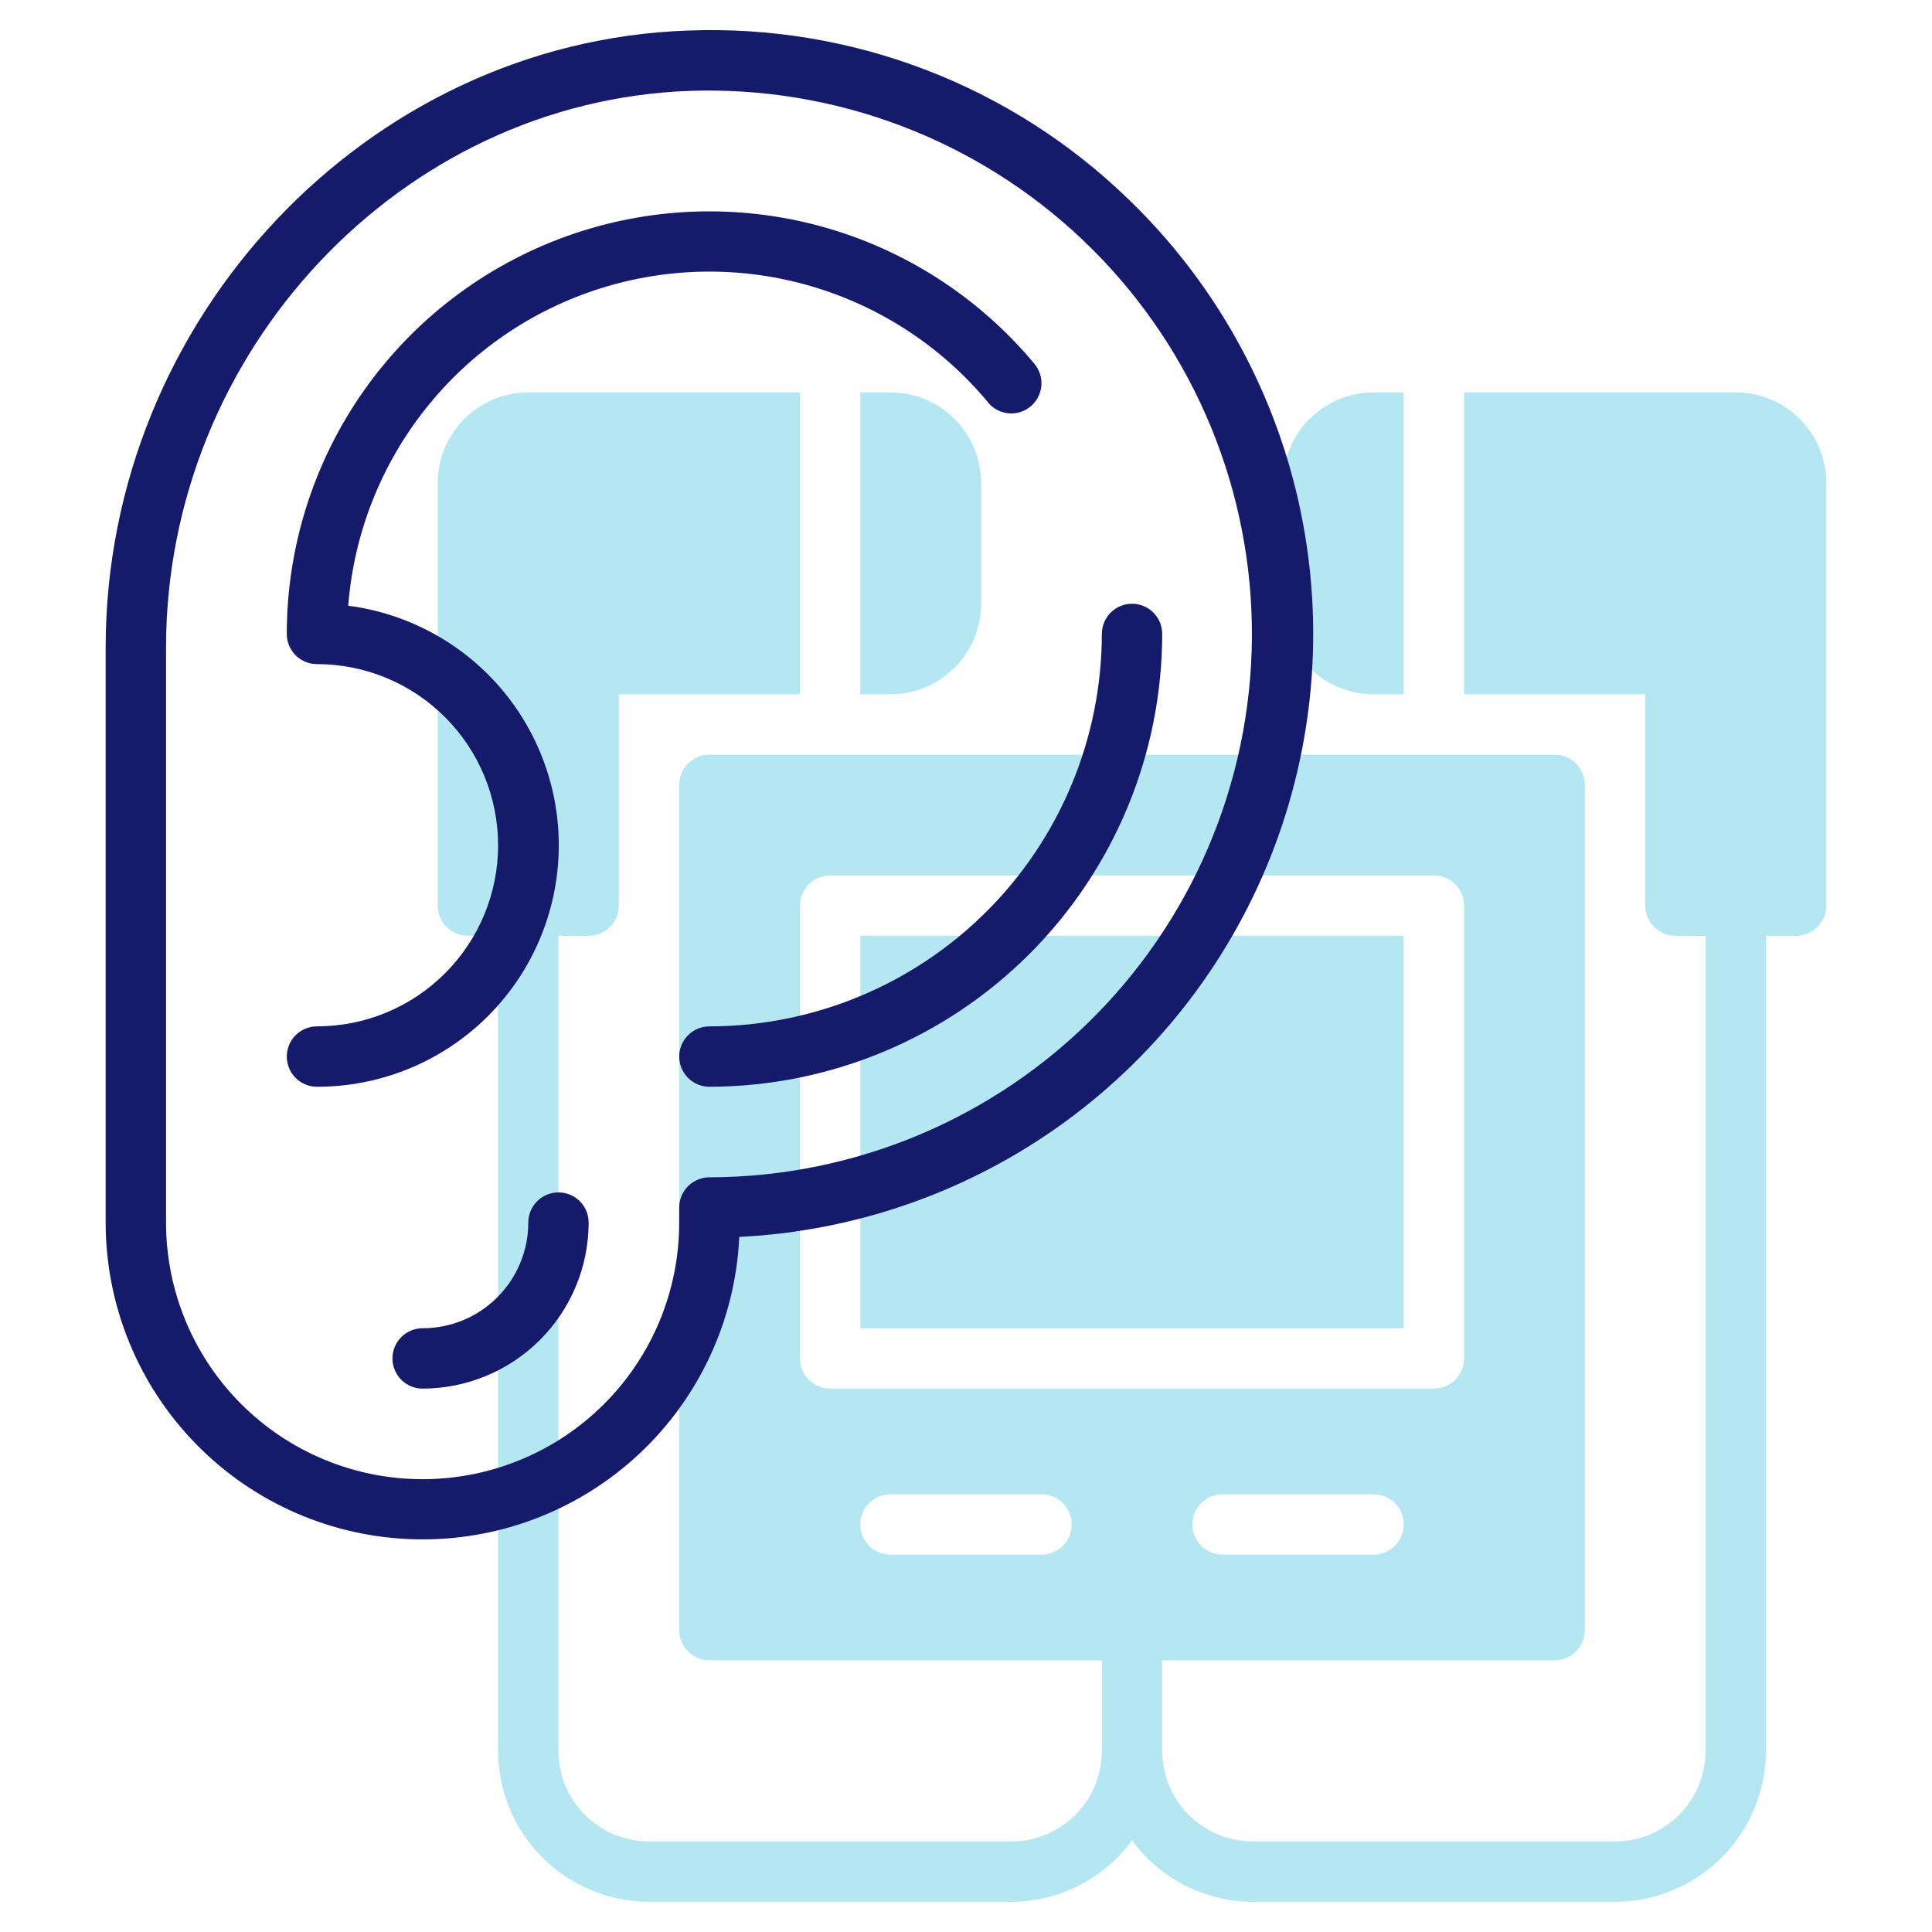
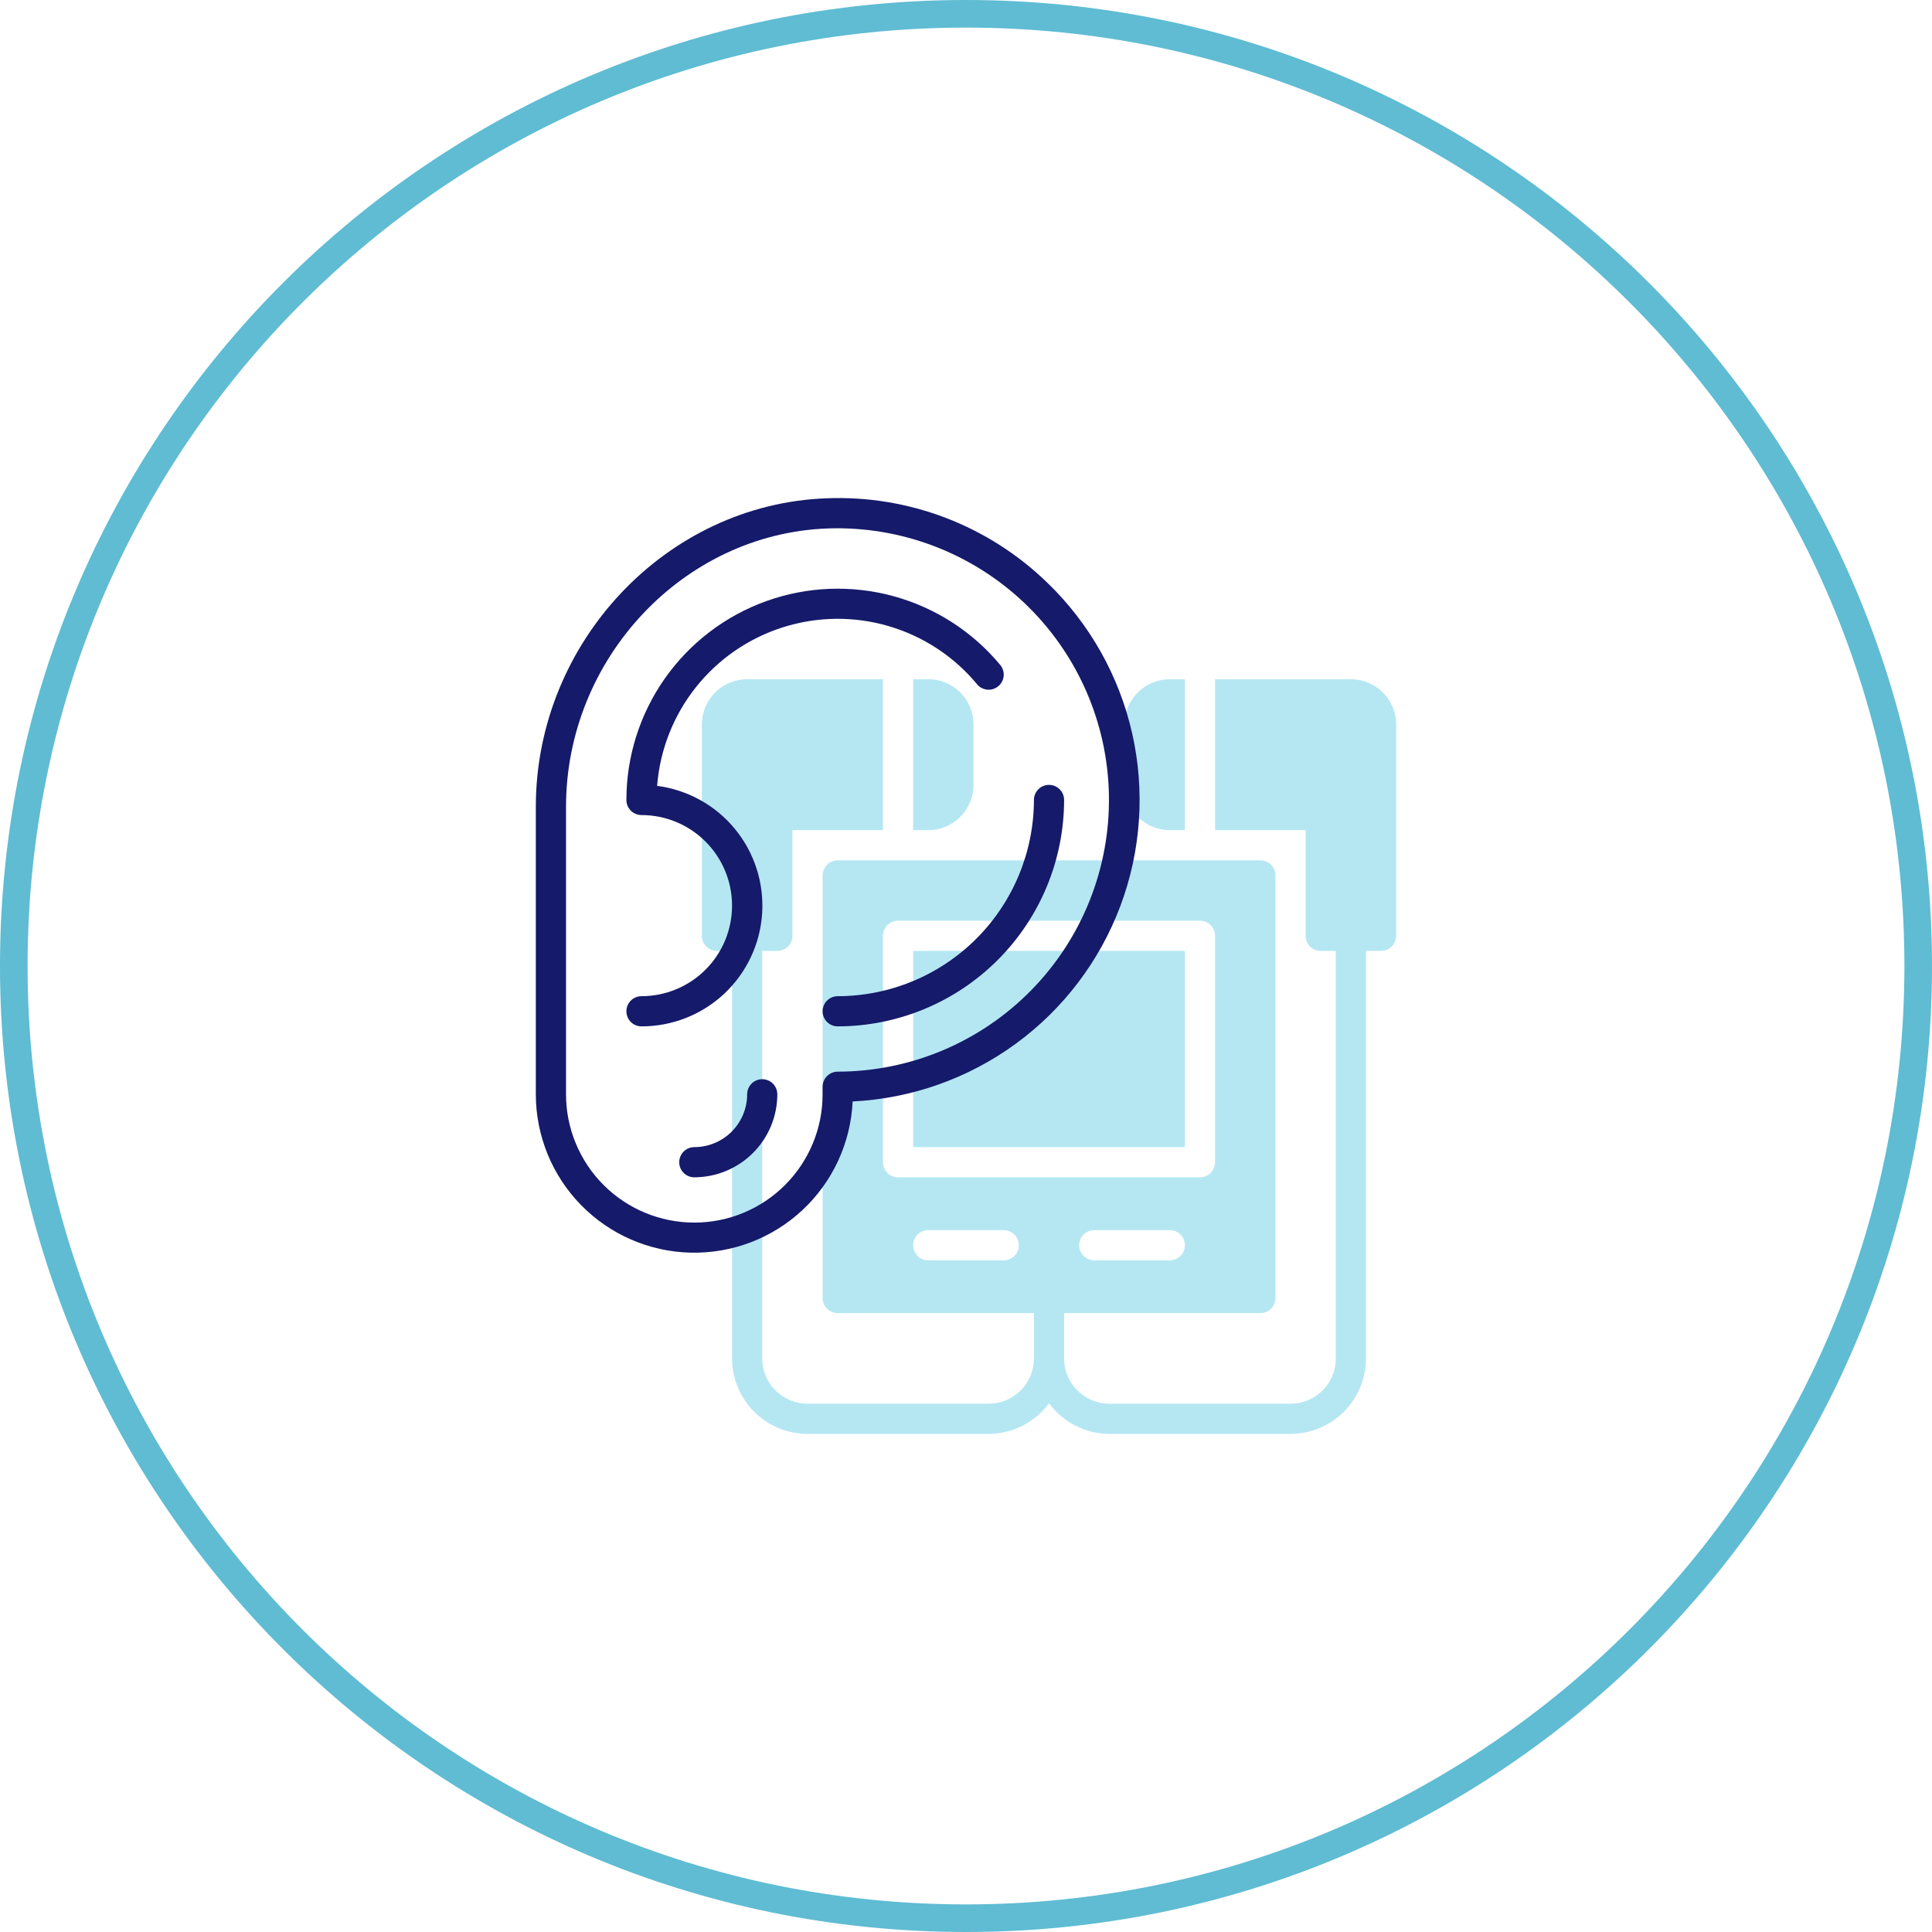
- <svg xmlns="http://www.w3.org/2000/svg" width="70" height="70" viewBox="0 0 70 70" fill="none">
-   <path d="M35.547 21.875V17.5C35.547 16.63 35.201 15.795 34.586 15.18C33.971 14.565 33.136 14.219 32.266 14.219H31.172V25.156H32.266C33.136 25.156 33.971 24.811 34.586 24.195C35.201 23.58 35.547 22.745 35.547 21.875Z" fill="#B5E7F3" />
-   <path d="M62.891 14.219H53.047V25.156H59.609V32.812C59.609 33.103 59.725 33.381 59.93 33.586C60.135 33.791 60.413 33.906 60.703 33.906H61.797V63.438C61.797 64.308 61.451 65.142 60.836 65.758C60.221 66.373 59.386 66.719 58.516 66.719H45.391C44.52 66.719 43.686 66.373 43.07 65.758C42.455 65.142 42.109 64.308 42.109 63.438V60.156H56.328C56.618 60.156 56.896 60.041 57.102 59.836C57.307 59.631 57.422 59.353 57.422 59.062V28.438C57.422 28.147 57.307 27.869 57.102 27.664C56.896 27.459 56.618 27.344 56.328 27.344H25.703C25.413 27.344 25.135 27.459 24.93 27.664C24.725 27.869 24.609 28.147 24.609 28.438V59.062C24.609 59.353 24.725 59.631 24.93 59.836C25.135 60.041 25.413 60.156 25.703 60.156H39.922V63.438C39.922 64.308 39.576 65.142 38.961 65.758C38.346 66.373 37.511 66.719 36.641 66.719H23.516C22.645 66.719 21.811 66.373 21.195 65.758C20.58 65.142 20.234 64.308 20.234 63.438V33.906H21.328C21.618 33.906 21.896 33.791 22.102 33.586C22.307 33.381 22.422 33.103 22.422 32.812V25.156H28.984V14.219H19.141C18.27 14.219 17.436 14.565 16.82 15.18C16.205 15.795 15.859 16.63 15.859 17.5V32.812C15.859 33.103 15.975 33.381 16.18 33.586C16.385 33.791 16.663 33.906 16.953 33.906H18.047V63.438C18.049 64.887 18.625 66.277 19.651 67.303C20.676 68.328 22.066 68.904 23.516 68.906H36.641C37.493 68.904 38.333 68.702 39.092 68.316C39.852 67.93 40.511 67.371 41.016 66.685C41.52 67.371 42.179 67.93 42.939 68.316C43.699 68.702 44.538 68.904 45.391 68.906H58.516C59.965 68.904 61.355 68.328 62.381 67.303C63.406 66.277 63.983 64.887 63.984 63.438V33.906H65.078C65.368 33.906 65.646 33.791 65.852 33.586C66.057 33.381 66.172 33.103 66.172 32.812V17.5C66.172 16.63 65.826 15.795 65.211 15.18C64.596 14.565 63.761 14.219 62.891 14.219ZM49.766 56.328H44.297C44.007 56.328 43.729 56.213 43.523 56.008C43.318 55.803 43.203 55.525 43.203 55.234C43.203 54.944 43.318 54.666 43.523 54.461C43.729 54.256 44.007 54.141 44.297 54.141H49.766C50.056 54.141 50.334 54.256 50.539 54.461C50.744 54.666 50.859 54.944 50.859 55.234C50.859 55.525 50.744 55.803 50.539 56.008C50.334 56.213 50.056 56.328 49.766 56.328ZM37.734 56.328H32.266C31.976 56.328 31.697 56.213 31.492 56.008C31.287 55.803 31.172 55.525 31.172 55.234C31.172 54.944 31.287 54.666 31.492 54.461C31.697 54.256 31.976 54.141 32.266 54.141H37.734C38.025 54.141 38.303 54.256 38.508 54.461C38.713 54.666 38.828 54.944 38.828 55.234C38.828 55.525 38.713 55.803 38.508 56.008C38.303 56.213 38.025 56.328 37.734 56.328ZM30.078 50.312C29.788 50.312 29.51 50.197 29.305 49.992C29.1 49.787 28.984 49.509 28.984 49.219V32.812C28.984 32.522 29.1 32.244 29.305 32.039C29.51 31.834 29.788 31.719 30.078 31.719H51.953C52.243 31.719 52.521 31.834 52.727 32.039C52.932 32.244 53.047 32.522 53.047 32.812V49.219C53.047 49.509 52.932 49.787 52.727 49.992C52.521 50.197 52.243 50.312 51.953 50.312H30.078Z" fill="#B5E7F3" />
-   <path d="M49.766 25.156H50.859V14.219H49.766C48.895 14.219 48.061 14.565 47.445 15.18C46.83 15.795 46.484 16.63 46.484 17.5V21.875C46.484 22.745 46.83 23.58 47.445 24.195C48.061 24.811 48.895 25.156 49.766 25.156Z" fill="#B5E7F3" />
-   <path d="M31.172 33.906H50.859V48.125H31.172V33.906Z" fill="#B5E7F3" />
-   <path d="M40.892 7.225C38.781 5.175 36.276 3.576 33.528 2.524C30.78 1.473 27.847 0.991 24.907 1.108C13.285 1.52 3.828 11.549 3.828 23.465V44.297C3.83 47.297 5.005 50.177 7.103 52.321C9.2 54.466 12.054 55.705 15.053 55.772C18.052 55.84 20.958 54.732 23.151 52.685C25.343 50.637 26.648 47.813 26.785 44.816C31.047 44.606 35.155 43.153 38.602 40.637C42.049 38.12 44.685 34.651 46.185 30.655C47.684 26.66 47.983 22.313 47.043 18.15C46.103 13.987 43.965 10.19 40.894 7.226L40.892 7.225ZM25.703 42.656C25.413 42.656 25.135 42.772 24.93 42.977C24.725 43.182 24.609 43.46 24.609 43.75V44.297C24.609 46.763 23.63 49.127 21.886 50.871C20.143 52.614 17.778 53.594 15.312 53.594C12.847 53.594 10.482 52.614 8.739 50.871C6.995 49.127 6.016 46.763 6.016 44.297V23.465C6.016 12.714 14.525 3.668 24.985 3.293C27.596 3.202 30.199 3.632 32.643 4.557C35.087 5.482 37.322 6.885 39.218 8.682C41.114 10.48 42.634 12.638 43.687 15.029C44.741 17.42 45.309 19.997 45.356 22.61C45.404 25.222 44.931 27.818 43.965 30.246C42.999 32.674 41.56 34.885 39.73 36.751C37.901 38.617 35.719 40.1 33.31 41.114C30.902 42.128 28.316 42.652 25.703 42.656Z" fill="#151A6A" />
-   <path d="M41.016 21.875C40.725 21.875 40.447 21.99 40.242 22.195C40.037 22.401 39.922 22.679 39.922 22.969C39.917 26.738 38.418 30.352 35.752 33.018C33.087 35.684 29.473 37.183 25.703 37.188C25.413 37.188 25.135 37.303 24.93 37.508C24.725 37.713 24.609 37.991 24.609 38.281C24.609 38.571 24.725 38.849 24.93 39.055C25.135 39.26 25.413 39.375 25.703 39.375C30.053 39.37 34.223 37.64 37.299 34.564C40.374 31.489 42.105 27.318 42.109 22.969C42.109 22.679 41.994 22.401 41.789 22.195C41.584 21.99 41.306 21.875 41.016 21.875Z" fill="#151A6A" />
-   <path d="M20.234 43.203C19.944 43.203 19.666 43.318 19.461 43.523C19.256 43.729 19.141 44.007 19.141 44.297C19.141 45.312 18.737 46.286 18.019 47.004C17.302 47.722 16.328 48.125 15.312 48.125C15.022 48.125 14.744 48.24 14.539 48.445C14.334 48.651 14.219 48.929 14.219 49.219C14.219 49.509 14.334 49.787 14.539 49.992C14.744 50.197 15.022 50.312 15.312 50.312C16.907 50.31 18.436 49.676 19.564 48.548C20.692 47.421 21.326 45.892 21.328 44.297C21.328 44.007 21.213 43.729 21.008 43.523C20.803 43.318 20.524 43.203 20.234 43.203Z" fill="#151A6A" />
-   <path d="M35.8 14.585C35.985 14.808 36.252 14.948 36.541 14.975C36.829 15.002 37.117 14.912 37.34 14.727C37.563 14.541 37.703 14.275 37.73 13.986C37.757 13.697 37.667 13.409 37.482 13.186C35.47 10.764 32.76 9.021 29.722 8.195C26.683 7.369 23.464 7.499 20.503 8.568C17.541 9.638 14.981 11.594 13.172 14.171C11.362 16.748 10.391 19.82 10.391 22.969C10.391 23.259 10.506 23.537 10.711 23.742C10.916 23.947 11.194 24.062 11.484 24.062C13.225 24.062 14.894 24.754 16.125 25.985C17.355 27.215 18.047 28.884 18.047 30.625C18.047 32.365 17.355 34.035 16.125 35.265C14.894 36.496 13.225 37.187 11.484 37.187C11.194 37.187 10.916 37.303 10.711 37.508C10.506 37.713 10.391 37.991 10.391 38.281C10.391 38.571 10.506 38.849 10.711 39.055C10.916 39.26 11.194 39.375 11.484 39.375C13.709 39.378 15.851 38.533 17.475 37.014C19.099 35.494 20.083 33.412 20.227 31.193C20.372 28.973 19.665 26.782 18.252 25.064C16.838 23.347 14.823 22.232 12.617 21.947C12.82 19.342 13.796 16.857 15.42 14.809C17.043 12.762 19.241 11.246 21.732 10.456C24.222 9.665 26.892 9.636 29.399 10.372C31.906 11.108 34.137 12.575 35.805 14.586L35.8 14.585Z" fill="#151A6A" />
+ <svg xmlns="http://www.w3.org/2000/svg" id="Capa_1" x="0px" y="0px" viewBox="0 0 140 140">
+   <style type="text/css">
+ .st0{fill:none;stroke:#5FBCD3;stroke-width:2;}
+ .st1{fill:#B5E7F3;}
+ .st2{fill:#151A6A;}
+ </style>
+   <circle class="st0" cx="70" cy="70" r="69" />
+   <g transform="translate(35,35) scale(1)">
+     <svg width="70" height="70" viewBox="0 0 70 70" fill="none">
+       <path d="M35.547 21.875V17.5C35.547 16.63 35.201 15.795 34.586 15.18C33.971 14.565 33.136 14.219 32.266 14.219H31.172V25.156H32.266C33.136 25.156 33.971 24.811 34.586 24.195C35.201 23.58 35.547 22.745 35.547 21.875Z" fill="#B5E7F3" />
+       <path d="M62.891 14.219H53.047V25.156H59.609V32.812C59.609 33.103 59.725 33.381 59.93 33.586C60.135 33.791 60.413 33.906 60.703 33.906H61.797V63.438C61.797 64.308 61.451 65.142 60.836 65.758C60.221 66.373 59.386 66.719 58.516 66.719H45.391C44.52 66.719 43.686 66.373 43.07 65.758C42.455 65.142 42.109 64.308 42.109 63.438V60.156H56.328C56.618 60.156 56.896 60.041 57.102 59.836C57.307 59.631 57.422 59.353 57.422 59.062V28.438C57.422 28.147 57.307 27.869 57.102 27.664C56.896 27.459 56.618 27.344 56.328 27.344H25.703C25.413 27.344 25.135 27.459 24.93 27.664C24.725 27.869 24.609 28.147 24.609 28.438V59.062C24.609 59.353 24.725 59.631 24.93 59.836C25.135 60.041 25.413 60.156 25.703 60.156H39.922V63.438C39.922 64.308 39.576 65.142 38.961 65.758C38.346 66.373 37.511 66.719 36.641 66.719H23.516C22.645 66.719 21.811 66.373 21.195 65.758C20.58 65.142 20.234 64.308 20.234 63.438V33.906H21.328C21.618 33.906 21.896 33.791 22.102 33.586C22.307 33.381 22.422 33.103 22.422 32.812V25.156H28.984V14.219H19.141C18.27 14.219 17.436 14.565 16.82 15.18C16.205 15.795 15.859 16.63 15.859 17.5V32.812C15.859 33.103 15.975 33.381 16.18 33.586C16.385 33.791 16.663 33.906 16.953 33.906H18.047V63.438C18.049 64.887 18.625 66.277 19.651 67.303C20.676 68.328 22.066 68.904 23.516 68.906H36.641C37.493 68.904 38.333 68.702 39.092 68.316C39.852 67.93 40.511 67.371 41.016 66.685C41.52 67.371 42.179 67.93 42.939 68.316C43.699 68.702 44.538 68.904 45.391 68.906H58.516C59.965 68.904 61.355 68.328 62.381 67.303C63.406 66.277 63.983 64.887 63.984 63.438V33.906H65.078C65.368 33.906 65.646 33.791 65.852 33.586C66.057 33.381 66.172 33.103 66.172 32.812V17.5C66.172 16.63 65.826 15.795 65.211 15.18C64.596 14.565 63.761 14.219 62.891 14.219ZM49.766 56.328H44.297C44.007 56.328 43.729 56.213 43.523 56.008C43.318 55.803 43.203 55.525 43.203 55.234C43.203 54.944 43.318 54.666 43.523 54.461C43.729 54.256 44.007 54.141 44.297 54.141H49.766C50.056 54.141 50.334 54.256 50.539 54.461C50.744 54.666 50.859 54.944 50.859 55.234C50.859 55.525 50.744 55.803 50.539 56.008C50.334 56.213 50.056 56.328 49.766 56.328ZM37.734 56.328H32.266C31.976 56.328 31.697 56.213 31.492 56.008C31.287 55.803 31.172 55.525 31.172 55.234C31.172 54.944 31.287 54.666 31.492 54.461C31.697 54.256 31.976 54.141 32.266 54.141H37.734C38.025 54.141 38.303 54.256 38.508 54.461C38.713 54.666 38.828 54.944 38.828 55.234C38.828 55.525 38.713 55.803 38.508 56.008C38.303 56.213 38.025 56.328 37.734 56.328ZM30.078 50.312C29.788 50.312 29.51 50.197 29.305 49.992C29.1 49.787 28.984 49.509 28.984 49.219V32.812C28.984 32.522 29.1 32.244 29.305 32.039C29.51 31.834 29.788 31.719 30.078 31.719H51.953C52.243 31.719 52.521 31.834 52.727 32.039C52.932 32.244 53.047 32.522 53.047 32.812V49.219C53.047 49.509 52.932 49.787 52.727 49.992C52.521 50.197 52.243 50.312 51.953 50.312H30.078Z" fill="#B5E7F3" />
+       <path d="M49.766 25.156H50.859V14.219H49.766C48.895 14.219 48.061 14.565 47.445 15.18C46.83 15.795 46.484 16.63 46.484 17.5V21.875C46.484 22.745 46.83 23.58 47.445 24.195C48.061 24.811 48.895 25.156 49.766 25.156Z" fill="#B5E7F3" />
+       <path d="M31.172 33.906H50.859V48.125H31.172V33.906Z" fill="#B5E7F3" />
+       <path d="M40.892 7.225C38.781 5.175 36.276 3.576 33.528 2.524C30.78 1.473 27.847 0.991 24.907 1.108C13.285 1.52 3.828 11.549 3.828 23.465V44.297C3.83 47.297 5.005 50.177 7.103 52.321C9.2 54.466 12.054 55.705 15.053 55.772C18.052 55.84 20.958 54.732 23.151 52.685C25.343 50.637 26.648 47.813 26.785 44.816C31.047 44.606 35.155 43.153 38.602 40.637C42.049 38.12 44.685 34.651 46.185 30.655C47.684 26.66 47.983 22.313 47.043 18.15C46.103 13.987 43.965 10.19 40.894 7.226L40.892 7.225ZM25.703 42.656C25.413 42.656 25.135 42.772 24.93 42.977C24.725 43.182 24.609 43.46 24.609 43.75V44.297C24.609 46.763 23.63 49.127 21.886 50.871C20.143 52.614 17.778 53.594 15.312 53.594C12.847 53.594 10.482 52.614 8.739 50.871C6.995 49.127 6.016 46.763 6.016 44.297V23.465C6.016 12.714 14.525 3.668 24.985 3.293C27.596 3.202 30.199 3.632 32.643 4.557C35.087 5.482 37.322 6.885 39.218 8.682C41.114 10.48 42.634 12.638 43.687 15.029C44.741 17.42 45.309 19.997 45.356 22.61C45.404 25.222 44.931 27.818 43.965 30.246C42.999 32.674 41.56 34.885 39.73 36.751C37.901 38.617 35.719 40.1 33.31 41.114C30.902 42.128 28.316 42.652 25.703 42.656Z" fill="#151A6A" />
+       <path d="M41.016 21.875C40.725 21.875 40.447 21.99 40.242 22.195C40.037 22.401 39.922 22.679 39.922 22.969C39.917 26.738 38.418 30.352 35.752 33.018C33.087 35.684 29.473 37.183 25.703 37.188C25.413 37.188 25.135 37.303 24.93 37.508C24.725 37.713 24.609 37.991 24.609 38.281C24.609 38.571 24.725 38.849 24.93 39.055C25.135 39.26 25.413 39.375 25.703 39.375C30.053 39.37 34.223 37.64 37.299 34.564C40.374 31.489 42.105 27.318 42.109 22.969C42.109 22.679 41.994 22.401 41.789 22.195C41.584 21.99 41.306 21.875 41.016 21.875Z" fill="#151A6A" />
+       <path d="M20.234 43.203C19.944 43.203 19.666 43.318 19.461 43.523C19.256 43.729 19.141 44.007 19.141 44.297C19.141 45.312 18.737 46.286 18.019 47.004C17.302 47.722 16.328 48.125 15.312 48.125C15.022 48.125 14.744 48.24 14.539 48.445C14.334 48.651 14.219 48.929 14.219 49.219C14.219 49.509 14.334 49.787 14.539 49.992C14.744 50.197 15.022 50.312 15.312 50.312C16.907 50.31 18.436 49.676 19.564 48.548C20.692 47.421 21.326 45.892 21.328 44.297C21.328 44.007 21.213 43.729 21.008 43.523C20.803 43.318 20.524 43.203 20.234 43.203Z" fill="#151A6A" />
+       <path d="M35.8 14.585C35.985 14.808 36.252 14.948 36.541 14.975C36.829 15.002 37.117 14.912 37.34 14.727C37.563 14.541 37.703 14.275 37.73 13.986C37.757 13.697 37.667 13.409 37.482 13.186C35.47 10.764 32.76 9.021 29.722 8.195C26.683 7.369 23.464 7.499 20.503 8.568C17.541 9.638 14.981 11.594 13.172 14.171C11.362 16.748 10.391 19.82 10.391 22.969C10.391 23.259 10.506 23.537 10.711 23.742C10.916 23.947 11.194 24.062 11.484 24.062C13.225 24.062 14.894 24.754 16.125 25.985C17.355 27.215 18.047 28.884 18.047 30.625C18.047 32.365 17.355 34.035 16.125 35.265C14.894 36.496 13.225 37.187 11.484 37.187C11.194 37.187 10.916 37.303 10.711 37.508C10.506 37.713 10.391 37.991 10.391 38.281C10.391 38.571 10.506 38.849 10.711 39.055C10.916 39.26 11.194 39.375 11.484 39.375C13.709 39.378 15.851 38.533 17.475 37.014C19.099 35.494 20.083 33.412 20.227 31.193C20.372 28.973 19.665 26.782 18.252 25.064C16.838 23.347 14.823 22.232 12.617 21.947C12.82 19.342 13.796 16.857 15.42 14.809C17.043 12.762 19.241 11.246 21.732 10.456C24.222 9.665 26.892 9.636 29.399 10.372C31.906 11.108 34.137 12.575 35.805 14.586L35.8 14.585Z" fill="#151A6A" />
+     </svg>
+   </g>
</svg>
